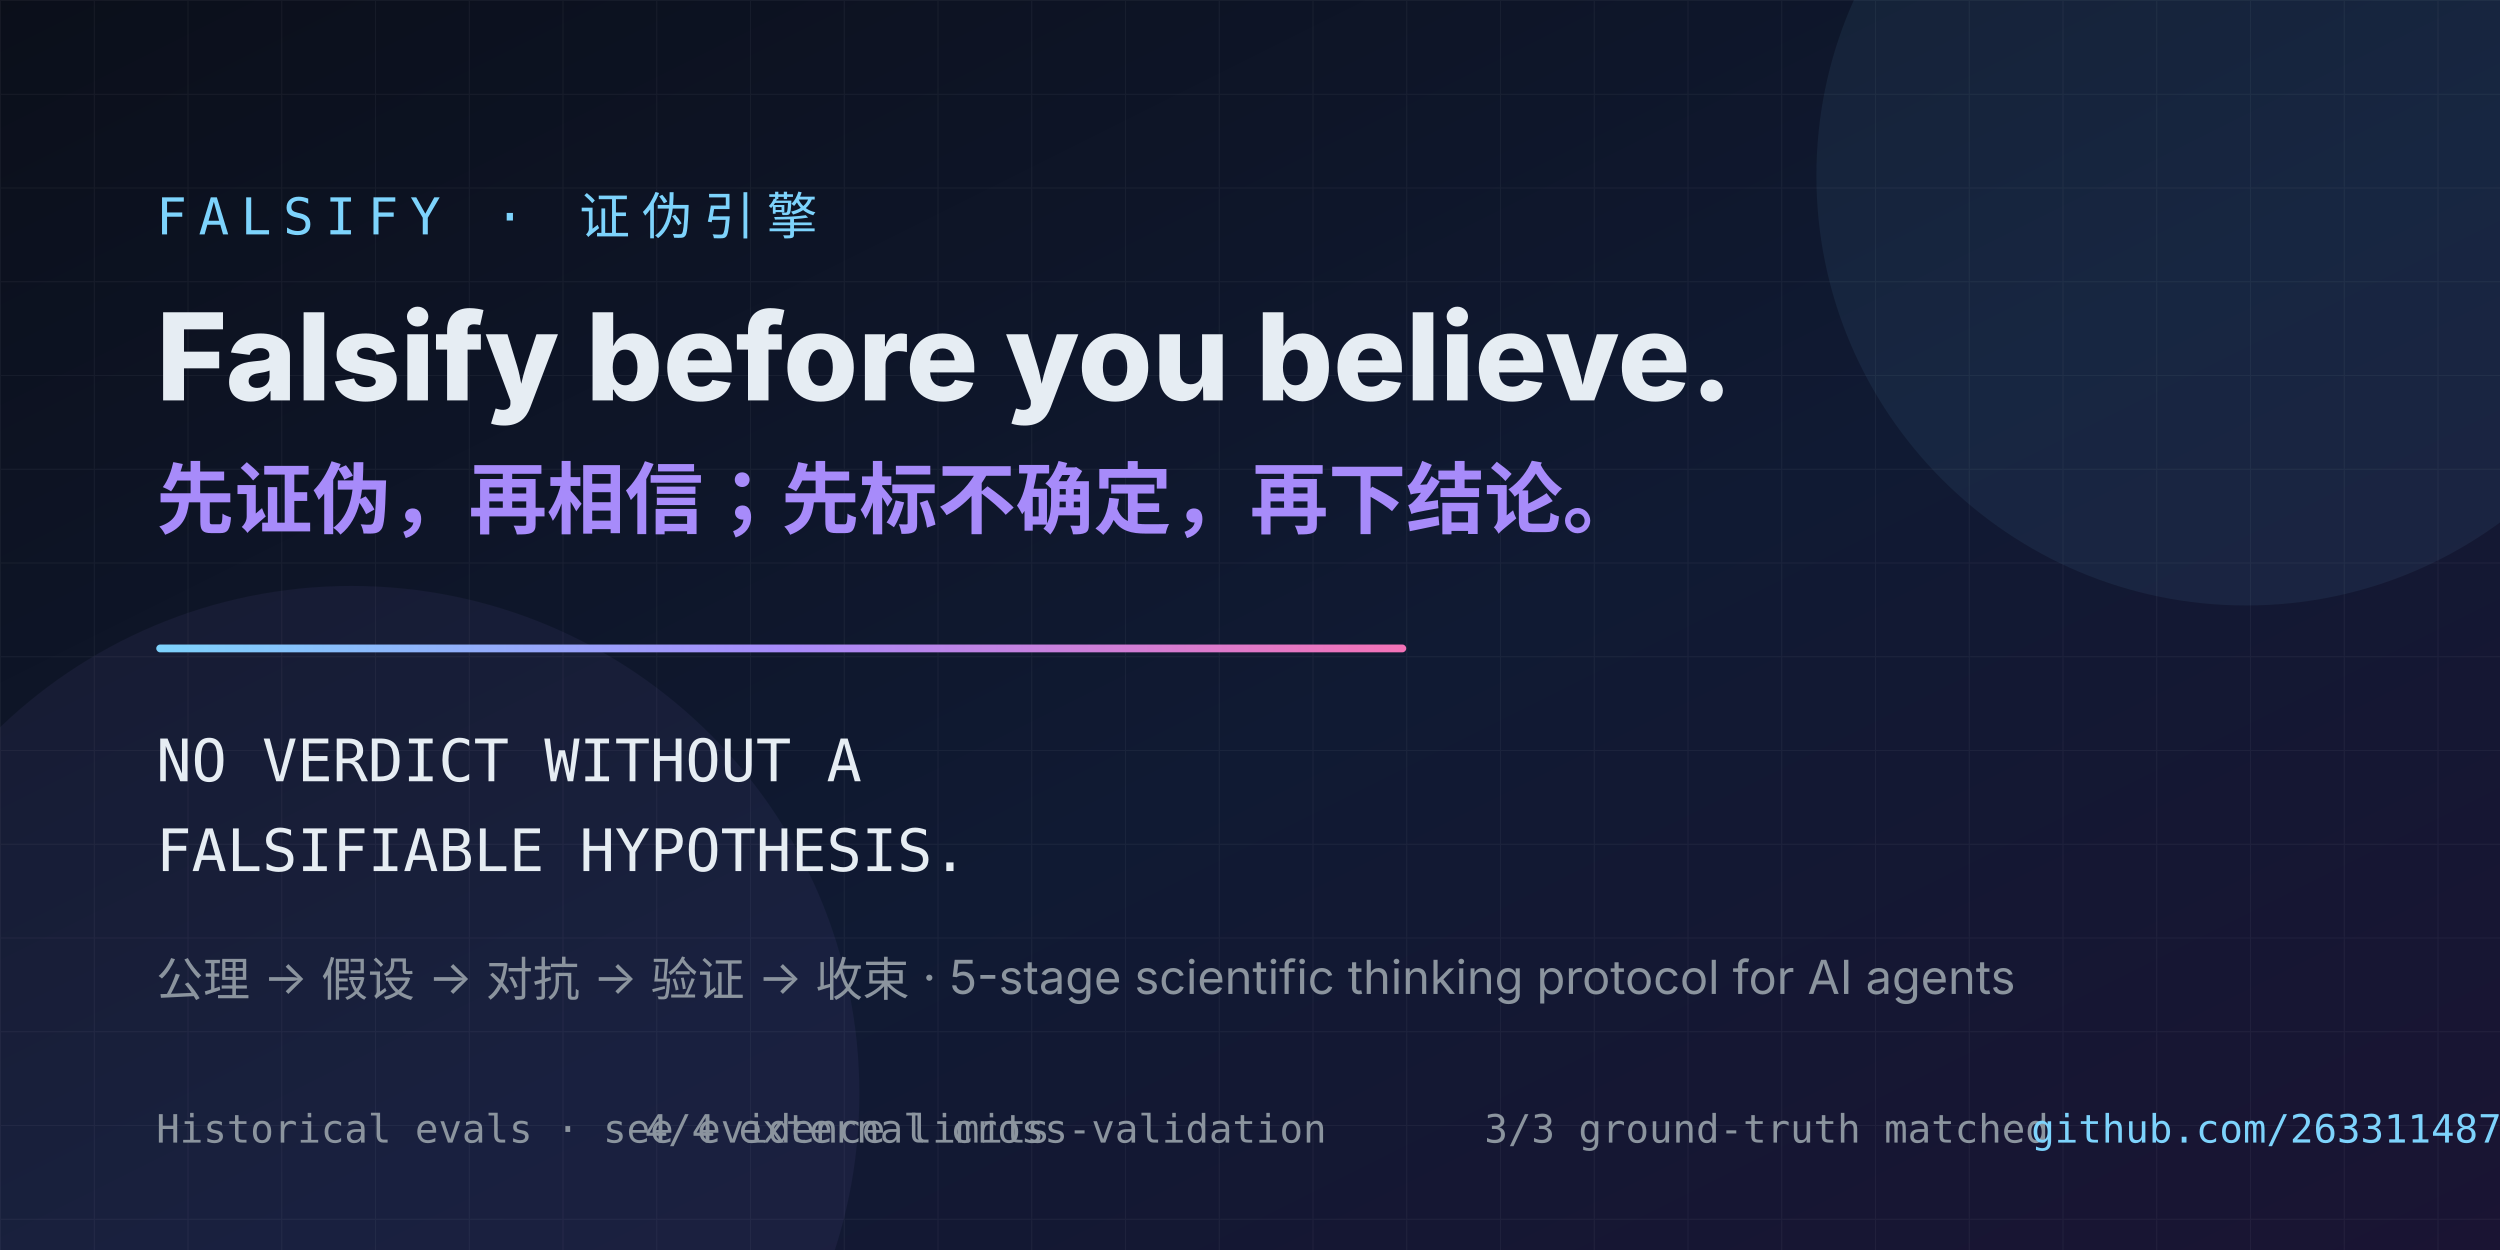
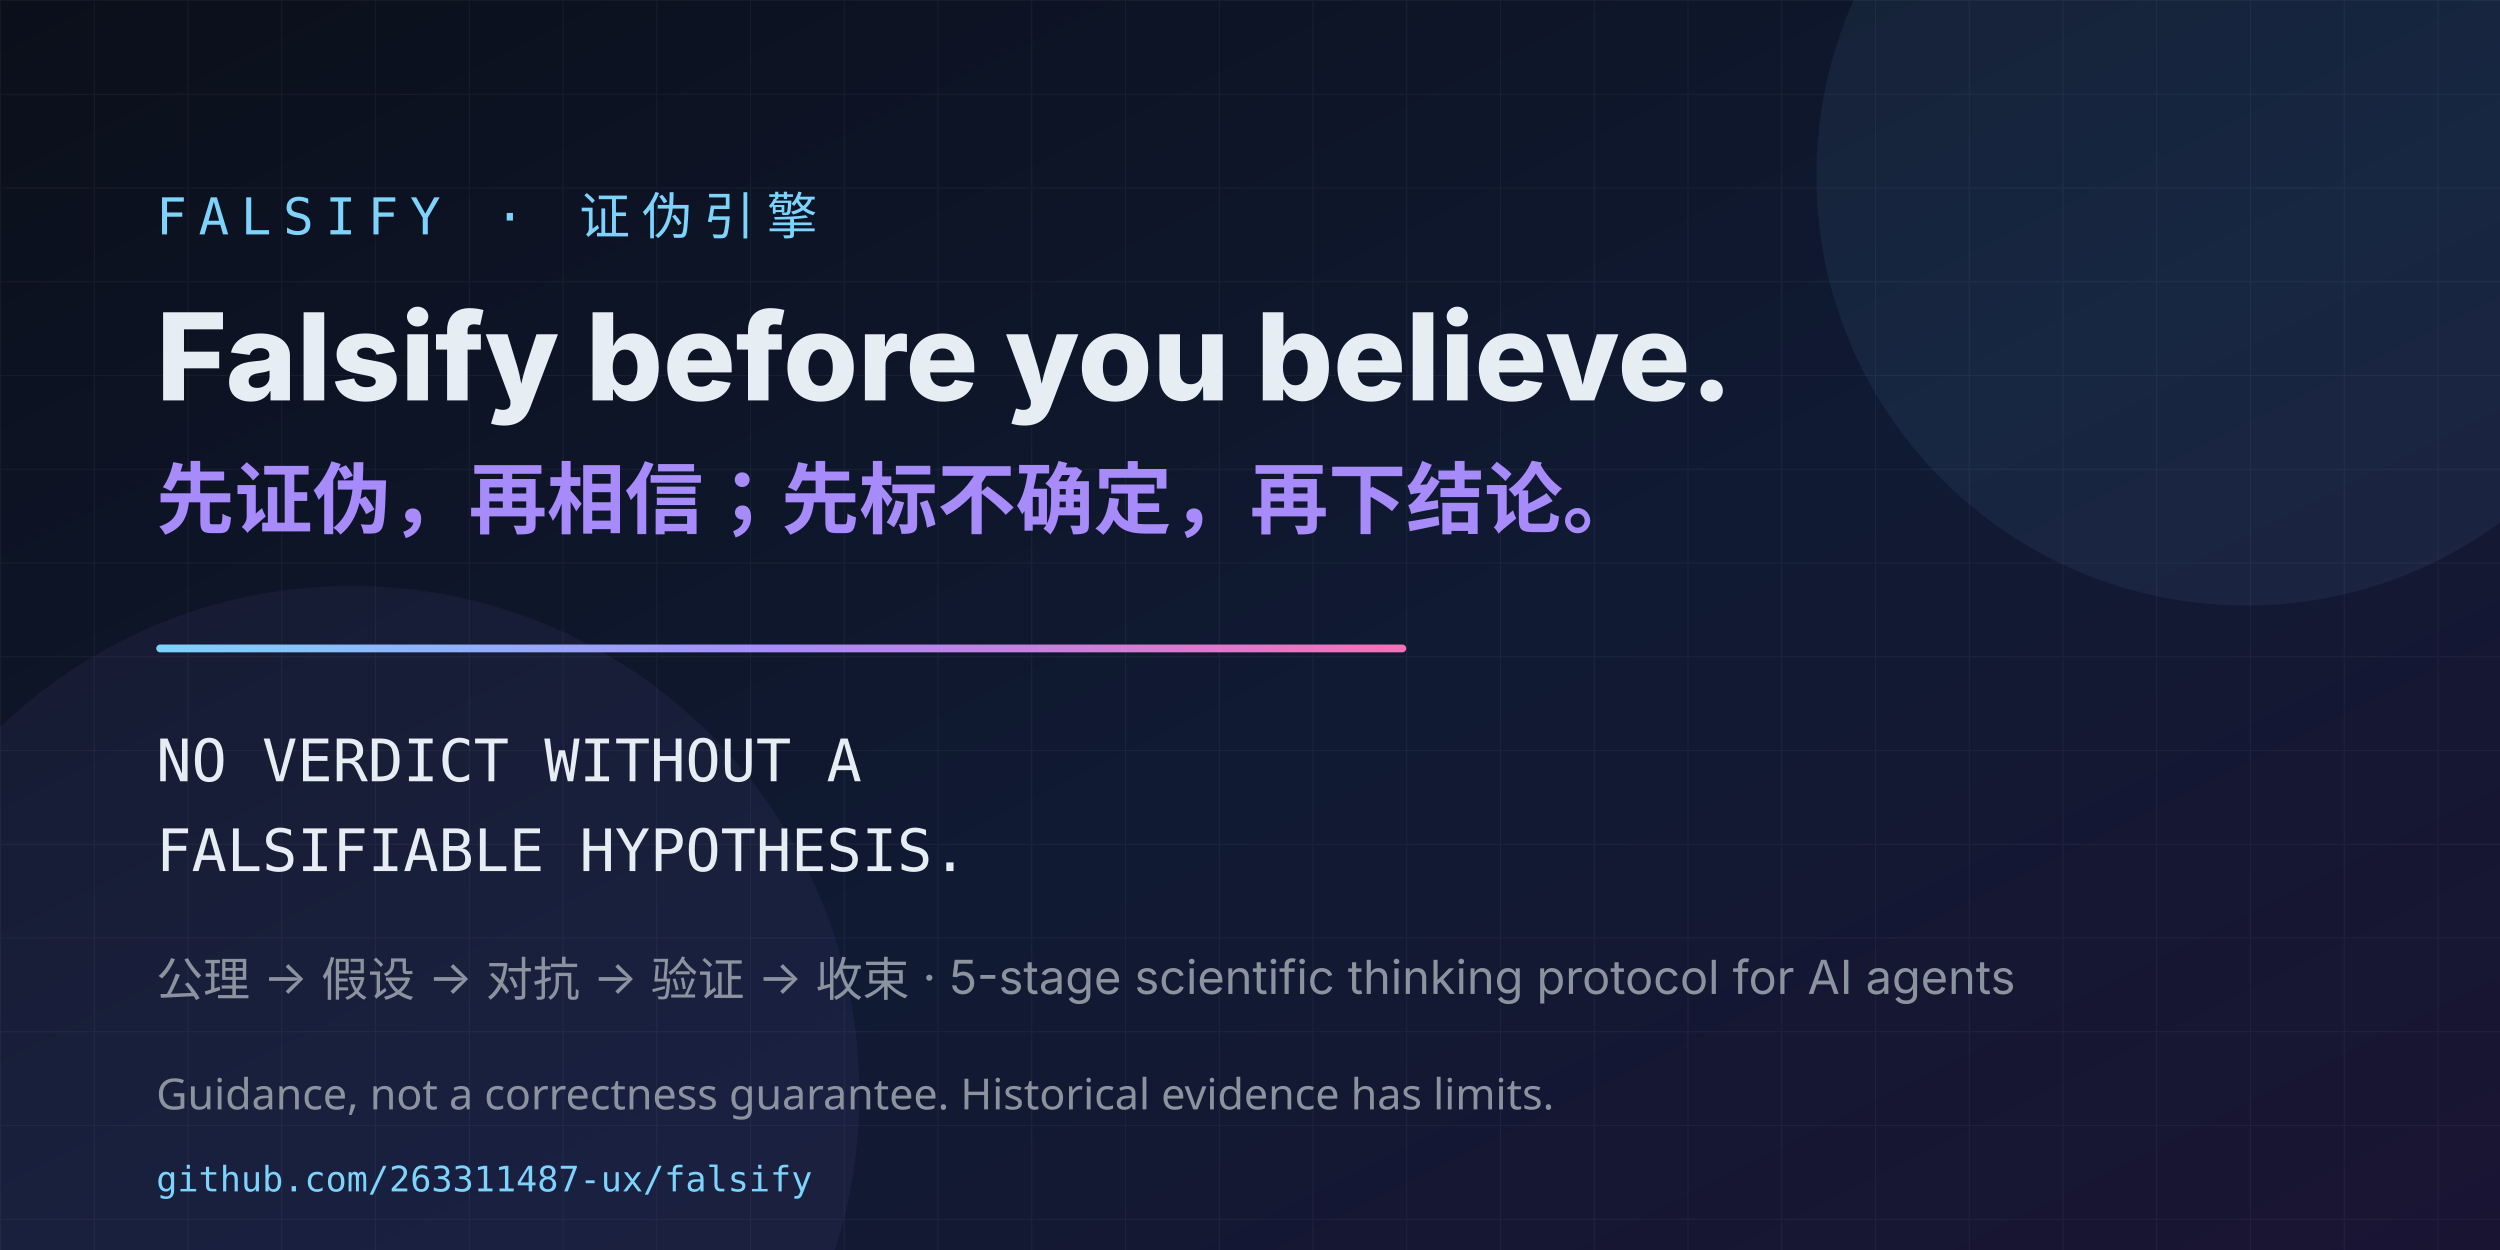
<svg xmlns="http://www.w3.org/2000/svg" width="1280" height="640" viewBox="0 0 1280 640">
  <defs>
    <linearGradient id="bg" x1="0" y1="0" x2="1" y2="1">
      <stop offset="0" stop-color="#0b0f1a" />
      <stop offset="0.55" stop-color="#101a33" />
      <stop offset="1" stop-color="#1a1433" />
    </linearGradient>
    <linearGradient id="accent" x1="0" y1="0" x2="1" y2="0">
      <stop offset="0" stop-color="#7dd3fc" />
      <stop offset="0.5" stop-color="#a78bfa" />
      <stop offset="1" stop-color="#f472b6" />
    </linearGradient>
    <pattern id="grid" width="48" height="48" patternUnits="userSpaceOnUse">
      <path d="M 48 0 L 0 0 0 48" fill="none" stroke="#ffffff" stroke-opacity="0.045" stroke-width="1" />
    </pattern>
  </defs>
  <rect width="1280" height="640" fill="url(#bg)" />
  <rect width="1280" height="640" fill="url(#grid)" />
  <circle cx="1150" cy="90" r="220" fill="#7dd3fc" opacity="0.07" />
  <circle cx="180" cy="560" r="260" fill="#a78bfa" opacity="0.06" />
  <text x="80" y="120" font-family="ui-monospace, SFMono-Regular, Menlo, monospace" font-size="26" letter-spacing="6" fill="#7dd3fc">FALSIFY · 证伪引擎</text>
  <text x="80" y="205" font-family="-apple-system, BlinkMacSystemFont, 'Segoe UI', sans-serif" font-size="62" font-weight="800" fill="#e6edf3">Falsify before you believe.</text>
  <text x="80" y="270" font-family="-apple-system, BlinkMacSystemFont, 'Segoe UI', 'PingFang SC', sans-serif" font-size="40" font-weight="600" fill="#a78bfa">先证伪，再相信；先标不确定，再下结论。</text>
  <rect x="80" y="330" width="640" height="4" rx="2" fill="url(#accent)" />
  <text x="80" y="400" font-family="ui-monospace, SFMono-Regular, Menlo, monospace" font-size="30" fill="#e6edf3">NO VERDICT WITHOUT A</text>
  <text x="80" y="446" font-family="ui-monospace, SFMono-Regular, Menlo, monospace" font-size="30" fill="#e6edf3">FALSIFIABLE HYPOTHESIS.</text>
  <text x="80" y="510" font-family="-apple-system, BlinkMacSystemFont, 'Segoe UI', 'PingFang SC', sans-serif" font-size="24" fill="#8b949e">公理 → 假设 → 对抗 → 验证 → 收束 · 5-stage scientific thinking protocol for AI agents</text>
-   <g font-family="ui-monospace, SFMono-Regular, Menlo, monospace" font-size="20" fill="#8b949e">
-     <text x="80" y="585">Historical evals · see evidence limits</text>
-     <text x="330" y="585">4/4 external cross-validation</text>
-     <text x="760" y="585">3/3 ground-truth matched</text>
-   </g>
-   <text x="1040" y="585" font-family="ui-monospace, SFMono-Regular, Menlo, monospace" font-size="20" fill="#7dd3fc">github.com/263311487-ux/falsify</text>
+   <text x="80" y="568" font-family="sans-serif" font-size="22" fill="#8b949e">Guidance, not a correctness guarantee. Historical evidence has limits.</text>
+   <text x="80" y="610" font-family="monospace" font-size="18" fill="#7dd3fc">github.com/263311487-ux/falsify</text>
</svg>
